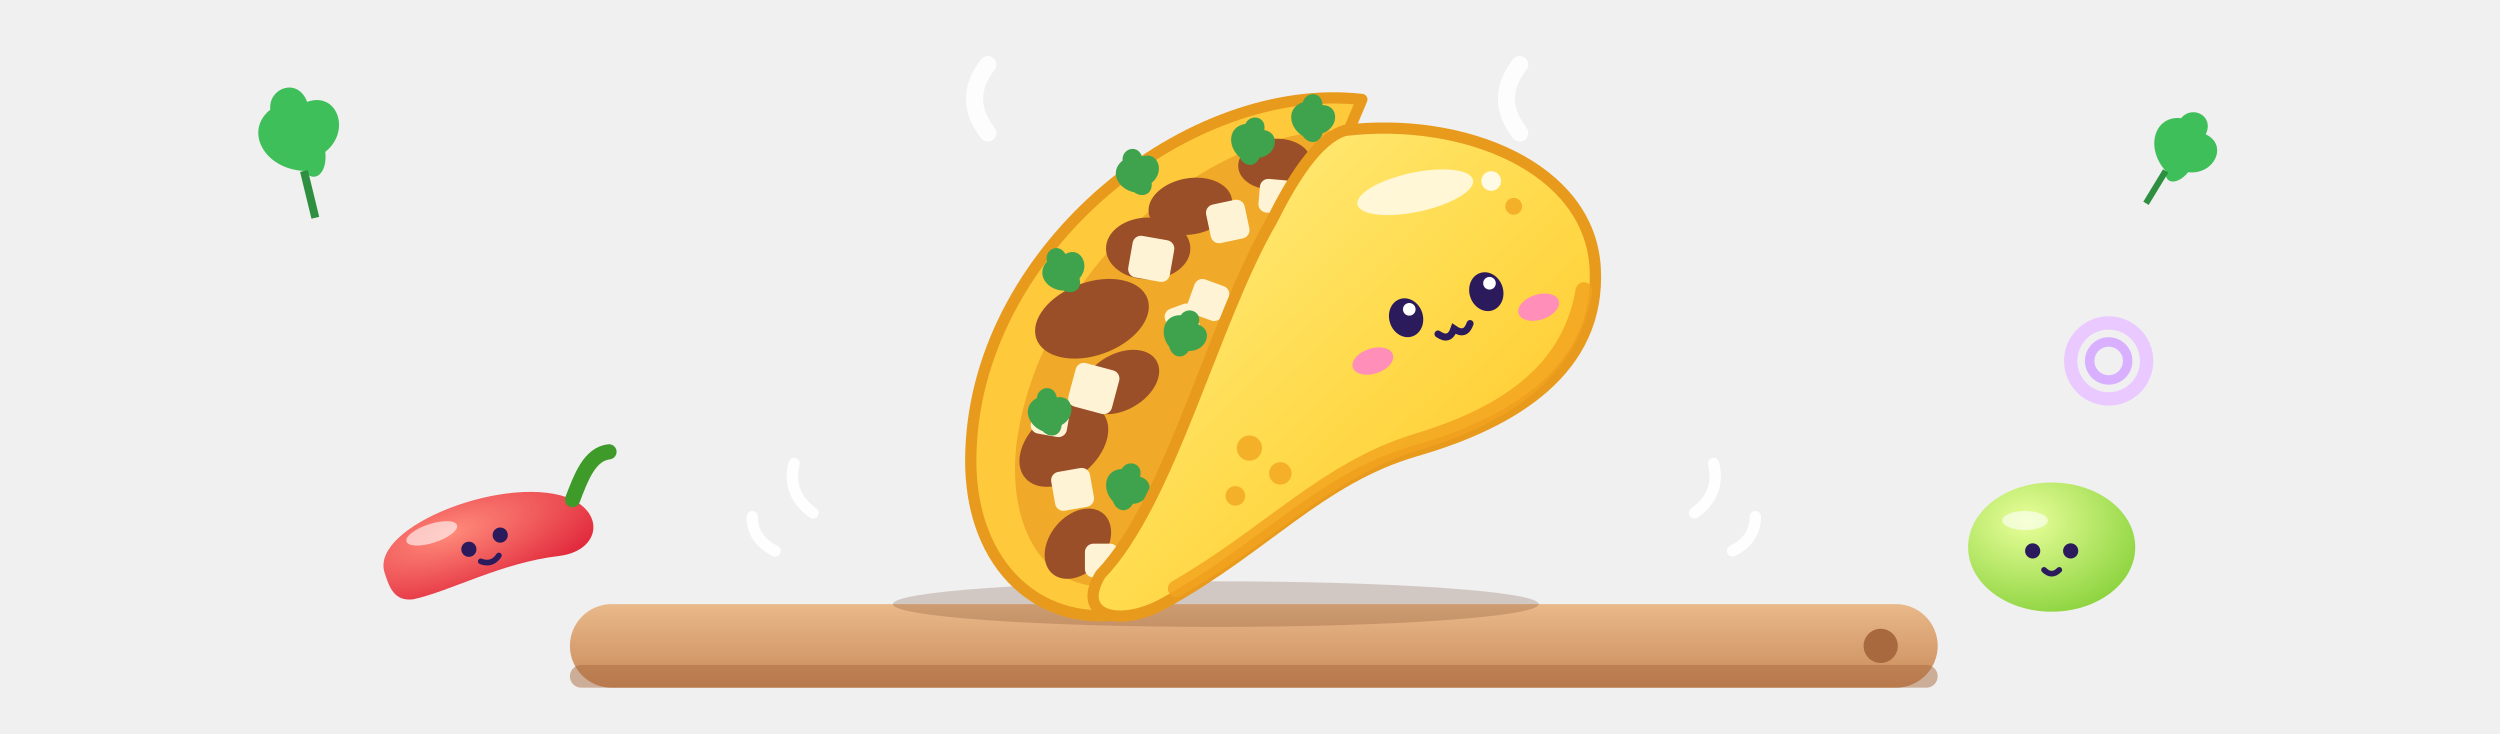
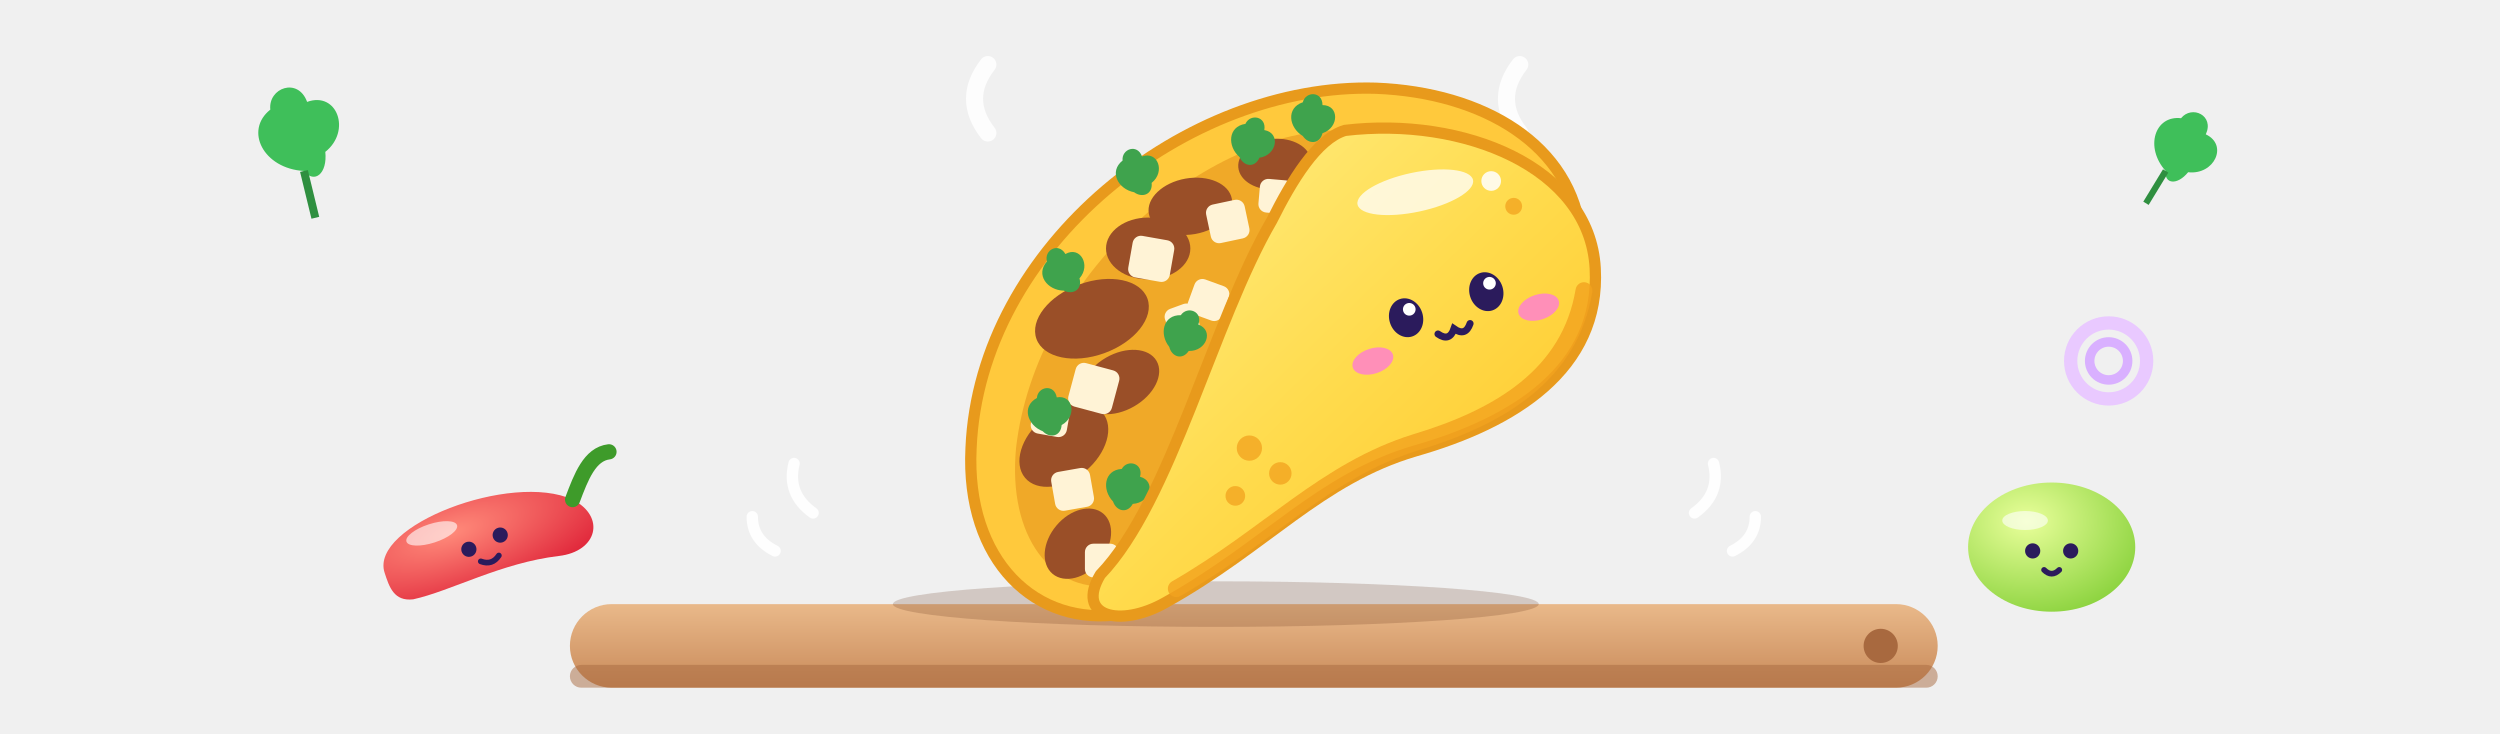
<svg xmlns="http://www.w3.org/2000/svg" viewBox="0 0 1316 386">
  <defs>
    <radialGradient id="tortilla" cx=".4" cy=".25" r=".9">
      <stop offset="0" stop-color="#FFF4C2" />
      <stop offset=".55" stop-color="#FFD66B" />
      <stop offset="1" stop-color="#F2A93B" />
    </radialGradient>
    <linearGradient id="salsa" x1="0" y1="0" x2="0" y2="1">
      <stop offset="0" stop-color="#FF5A4E" />
      <stop offset="1" stop-color="#D81E3A" />
    </linearGradient>
    <linearGradient id="tabla" x1="0" y1="0" x2="0" y2="1">
      <stop offset="0" stop-color="#E9B98A" />
      <stop offset="1" stop-color="#C98A5A" />
    </linearGradient>
    <radialGradient id="chile" cx=".35" cy=".3" r=".9">
      <stop offset="0" stop-color="#FF8A7A" />
      <stop offset="1" stop-color="#E0263A" />
    </radialGradient>
    <radialGradient id="limon" cx=".35" cy=".3" r=".9">
      <stop offset="0" stop-color="#E9FF9A" />
      <stop offset="1" stop-color="#7BCB2E" />
    </radialGradient>
  </defs>
  <g fill="#3FBF5A" transform="translate(160 90) scale(1.4) rotate(-20)">
    <path d="M0 0 C-14 -6 -16 -22 -4 -26 C-2 -34 10 -34 10 -24 C22 -24 22 -8 10 -4 C8 4 2 6 0 0Z" />
    <path d="M0 0 L-2 18" stroke="#2F8F40" stroke-width="3" />
  </g>
  <g fill="#3FBF5A" transform="translate(1140 90) scale(1.1) rotate(25)">
    <path d="M0 0 C-14 -6 -16 -22 -4 -26 C-2 -34 10 -34 10 -24 C22 -24 22 -8 10 -4 C8 4 2 6 0 0Z" />
    <path d="M0 0 L-2 18" stroke="#2F8F40" stroke-width="3" />
  </g>
  <g fill="none" transform="translate(1110 190)">
    <circle r="20" stroke="#E9C9FF" stroke-width="7" />
    <circle r="10" stroke="#D9B0FF" stroke-width="5" />
  </g>
  <g fill="none" stroke="#FFFFFF" stroke-width="9" stroke-linecap="round" opacity=".85">
    <path d="M520 70 q-14 -18 0 -36" />
    <path d="M800 70 q-14 -18 0 -36" />
  </g>
  <rect x="300" y="318" width="720" height="44" rx="22" fill="url(#tabla)" />
  <rect x="300" y="350" width="720" height="12" rx="6" fill="#A8693F" opacity=".5" />
  <circle cx="990" cy="340" r="9" fill="#A8693F" />
  <ellipse cx="640" cy="318" rx="170" ry="12" fill="#5A2A10" opacity=".2" />
  <defs>
    <linearGradient id="tortiE" x1="0" y1="0" x2="1" y2="1">
      <stop offset="0" stop-color="#FFF08A" />
      <stop offset=".5" stop-color="#FFDB4D" />
      <stop offset="1" stop-color="#FFC21F" />
    </linearGradient>
  </defs>
  <g transform="translate(486 42) scale(.74)">
    <g>
-       <path d="M312 14 C190 0 40 118 34 262 C30 342 80 390 142 380 C200 300 250 160 312 14 Z" fill="#FFC93C" stroke="#E89A1C" stroke-width="8" stroke-linejoin="round" />
+       <path d="M142 380 C80 390 30 342 34 262 C40 118 188 2 322 6 C398 9 462 46 468 112 C420 112 330 112 270 120 C232 200 196 300 142 380 Z" fill="#FFC93C" stroke="#E89A1C" stroke-width="8" stroke-linejoin="round" />
      <path d="M300 36 C200 34 80 140 66 262 C60 326 92 364 132 360 C180 290 236 150 300 36 Z" fill="#F0A928" />
      <g fill="#9A4F28">
        <ellipse cx="120" cy="170" rx="42" ry="26" transform="rotate(-20 120 170)" />
        <ellipse cx="100" cy="260" rx="36" ry="24" transform="rotate(-40 100 260)" />
        <ellipse cx="110" cy="330" rx="28" ry="20" transform="rotate(-50 110 330)" />
        <ellipse cx="190" cy="90" rx="30" ry="20" transform="rotate(-10 190 90)" />
        <ellipse cx="160" cy="120" rx="30" ry="22" transform="rotate(0 160 120)" />
        <ellipse cx="250" cy="60" rx="26" ry="18" transform="rotate(-5 250 60)" />
        <ellipse cx="140" cy="215" rx="30" ry="20" transform="rotate(-30 140 215)" />
      </g>
      <g fill="#FFF3D6">
        <rect x="150" y="110" width="30" height="30" rx="6" transform="rotate(10 150 110)" />
        <rect x="200" y="90" width="28" height="28" rx="6" transform="rotate(-12 200 90)" />
        <rect x="110" y="200" width="32" height="32" rx="6" transform="rotate(15 110 200)" />
        <rect x="90" y="280" width="28" height="28" rx="6" transform="rotate(-10 90 280)" />
        <rect x="195" y="140" width="26" height="26" rx="6" transform="rotate(20 195 140)" />
        <rect x="240" y="70" width="24" height="24" rx="6" transform="rotate(5 240 70)" />
        <rect x="115" y="330" width="24" height="24" rx="6" transform="rotate(0 115 330)" />
        <rect x="170" y="165" width="22" height="22" rx="6" transform="rotate(-20 170 165)" />
        <rect x="80" y="225" width="26" height="26" rx="6" transform="rotate(10 80 225)" />
      </g>
      <g fill="#3FA34D">
        <path d="M150 80 c-10 -6 -12 -20 0 -24 c2 -8 14 -8 14 2 c12 0 12 16 0 20 c-2 8 -10 8 -14 2z" transform="rotate(-20 150 80)" />
        <path d="M225 55 c-10 -6 -12 -20 0 -24 c2 -8 14 -8 14 2 c12 0 12 16 0 20 c-2 8 -10 8 -14 2z" transform="rotate(10 225 55)" />
        <path d="M100 150 c-10 -6 -12 -20 0 -24 c2 -8 14 -8 14 2 c12 0 12 16 0 20 c-2 8 -10 8 -14 2z" transform="rotate(-30 100 150)" />
        <path d="M175 190 c-10 -6 -12 -20 0 -24 c2 -8 14 -8 14 2 c12 0 12 16 0 20 c-2 8 -10 8 -14 2z" transform="rotate(20 175 190)" />
        <path d="M85 250 c-10 -6 -12 -20 0 -24 c2 -8 14 -8 14 2 c12 0 12 16 0 20 c-2 8 -10 8 -14 2z" transform="rotate(-10 85 250)" />
        <path d="M135 300 c-10 -6 -12 -20 0 -24 c2 -8 14 -8 14 2 c12 0 12 16 0 20 c-2 8 -10 8 -14 2z" transform="rotate(15 135 300)" />
        <path d="M270 40 c-10 -6 -12 -20 0 -24 c2 -8 14 -8 14 2 c12 0 12 16 0 20 c-2 8 -10 8 -14 2z" transform="rotate(0 270 40)" />
      </g>
      <path d="M300 36 C384 26 474 62 478 134 C482 206 420 244 350 264 C282 284 244 332 172 372 C140 390 108 382 126 352 C176 300 206 172 248 100 C262 72 280 42 300 36 Z" fill="url(#tortiE)" stroke="#E89A1C" stroke-width="8" stroke-linejoin="round" />
      <path d="M470 150 C460 210 410 240 350 258 C286 278 246 324 180 362" fill="none" stroke="#F2A21E" stroke-width="12" stroke-linecap="round" opacity=".8" />
      <g fill="#F2A21E" opacity=".75">
        <circle cx="232" cy="262" r="9" />
        <circle cx="254" cy="280" r="8" />
        <circle cx="222" cy="296" r="7" />
        <circle cx="420" cy="90" r="6" />
      </g>
      <ellipse cx="350" cy="80" rx="42" ry="14" fill="#fff" opacity=".75" transform="rotate(-12 350 80)" />
      <circle cx="404" cy="72" r="7" fill="#fff" opacity=".85" />
      <g transform="translate(372 160) rotate(-18)">
        <ellipse cx="-30" cy="0" rx="12" ry="14" fill="#2B1B5C" />
        <ellipse cx="30" cy="0" rx="12" ry="14" fill="#2B1B5C" />
        <circle cx="-26" cy="-5" r="4.5" fill="#fff" />
        <circle cx="34" cy="-5" r="4.5" fill="#fff" />
        <ellipse cx="-62" cy="22" rx="15" ry="9" fill="#FF8FB8" />
        <ellipse cx="62" cy="22" rx="15" ry="9" fill="#FF8FB8" />
        <path d="M-12 18 Q-6 26 0 18 Q6 26 12 18" fill="none" stroke="#2B1B5C" stroke-width="5" stroke-linecap="round" />
      </g>
    </g>
  </g>
  <g fill="none" stroke="#FFFFFF" stroke-width="6" stroke-linecap="round" opacity=".9">
    <path d="M428 270 q-14 -10 -10 -26" />
    <path d="M408 290 q-12 -6 -12 -18" />
    <path d="M892 270 q14 -10 10 -26" />
    <path d="M912 290 q12 -6 12 -18" />
  </g>
  <g transform="translate(250 286) rotate(-18)">
    <path d="M-50 0 C-50 -26 30 -30 56 -6 C70 8 60 24 40 20 C10 14 -20 20 -40 18 C-50 16 -50 8 -50 0 Z" fill="url(#chile)" />
    <path d="M56 -6 C64 -16 72 -26 82 -24" fill="none" stroke="#3E9B2A" stroke-width="8" stroke-linecap="round" />
    <ellipse cx="-20" cy="-12" rx="14" ry="5" fill="#fff" opacity=".6" />
    <circle cx="-4" cy="2" r="4" fill="#2B1B5C" />
    <circle cx="14" cy="0" r="4" fill="#2B1B5C" />
    <path d="M0 10 Q5 14 10 10" fill="none" stroke="#2B1B5C" stroke-width="3" stroke-linecap="round" />
  </g>
  <g transform="translate(1080 288)">
    <ellipse rx="44" ry="34" fill="url(#limon)" />
    <ellipse cx="-14" cy="-14" rx="12" ry="5" fill="#fff" opacity=".6" />
    <circle cx="-10" cy="2" r="4" fill="#2B1B5C" />
    <circle cx="10" cy="2" r="4" fill="#2B1B5C" />
    <path d="M-4 12 Q0 16 4 12" fill="none" stroke="#2B1B5C" stroke-width="3" stroke-linecap="round" />
  </g>
</svg>
